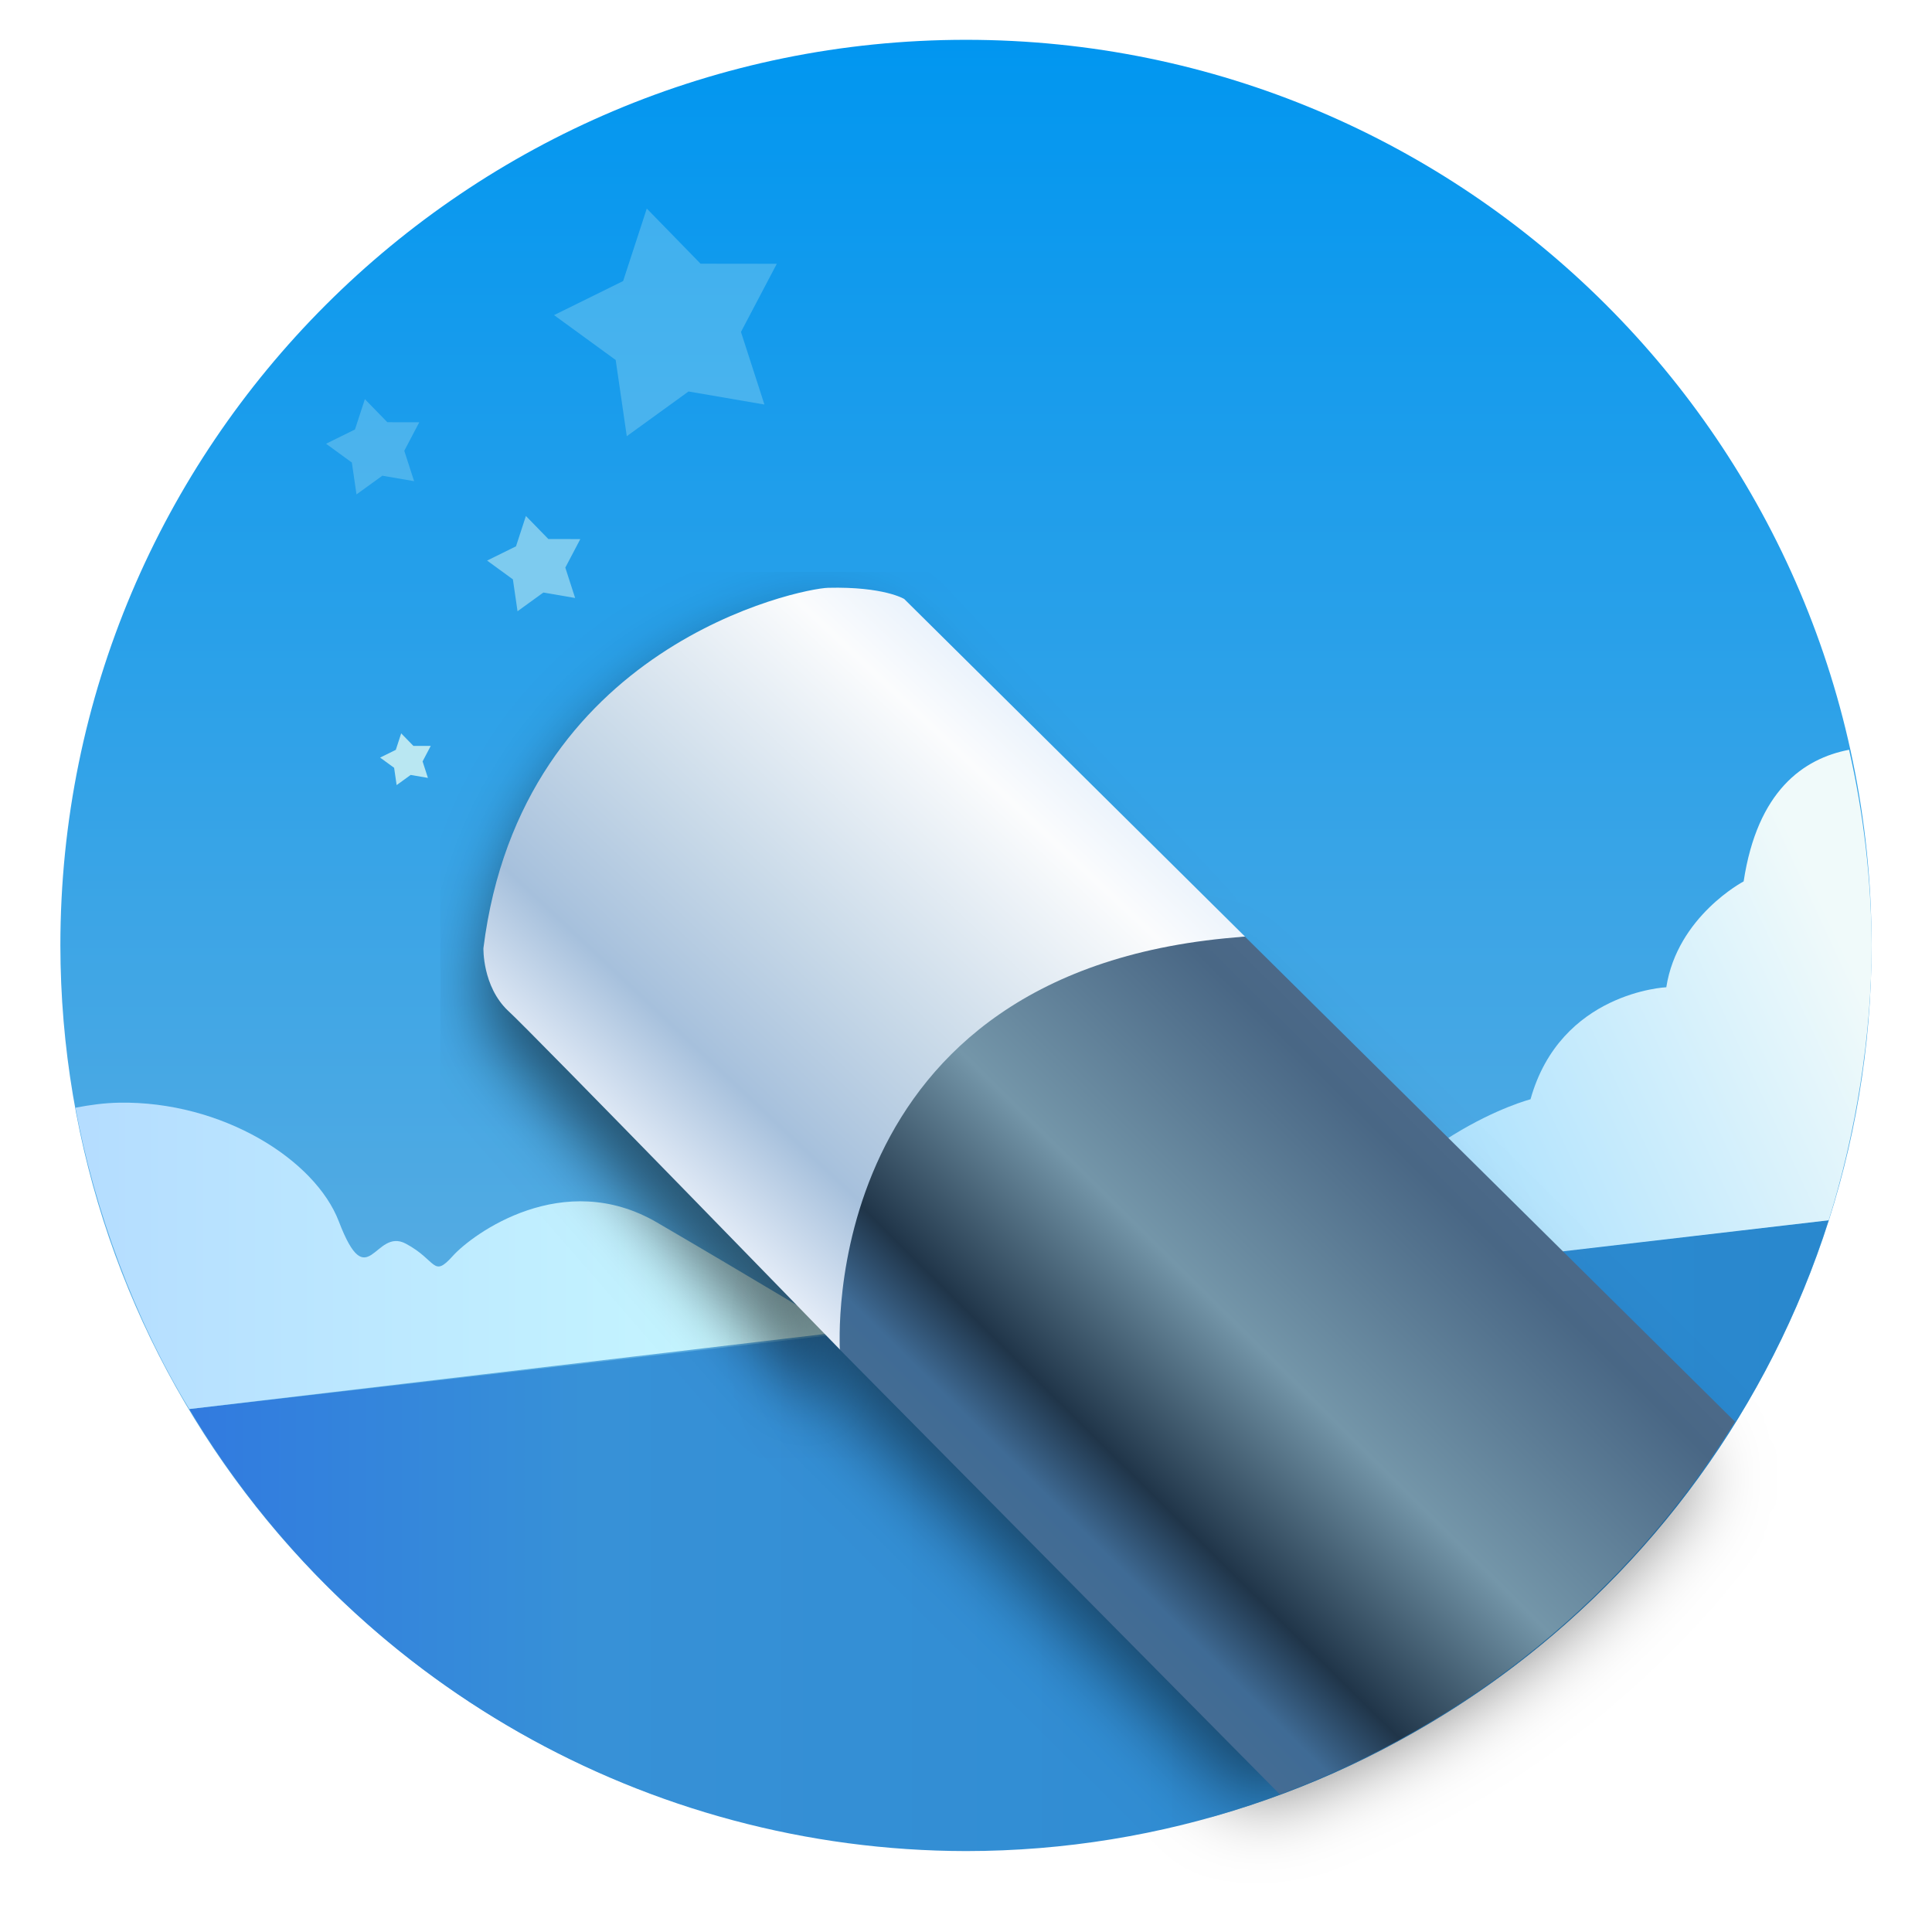
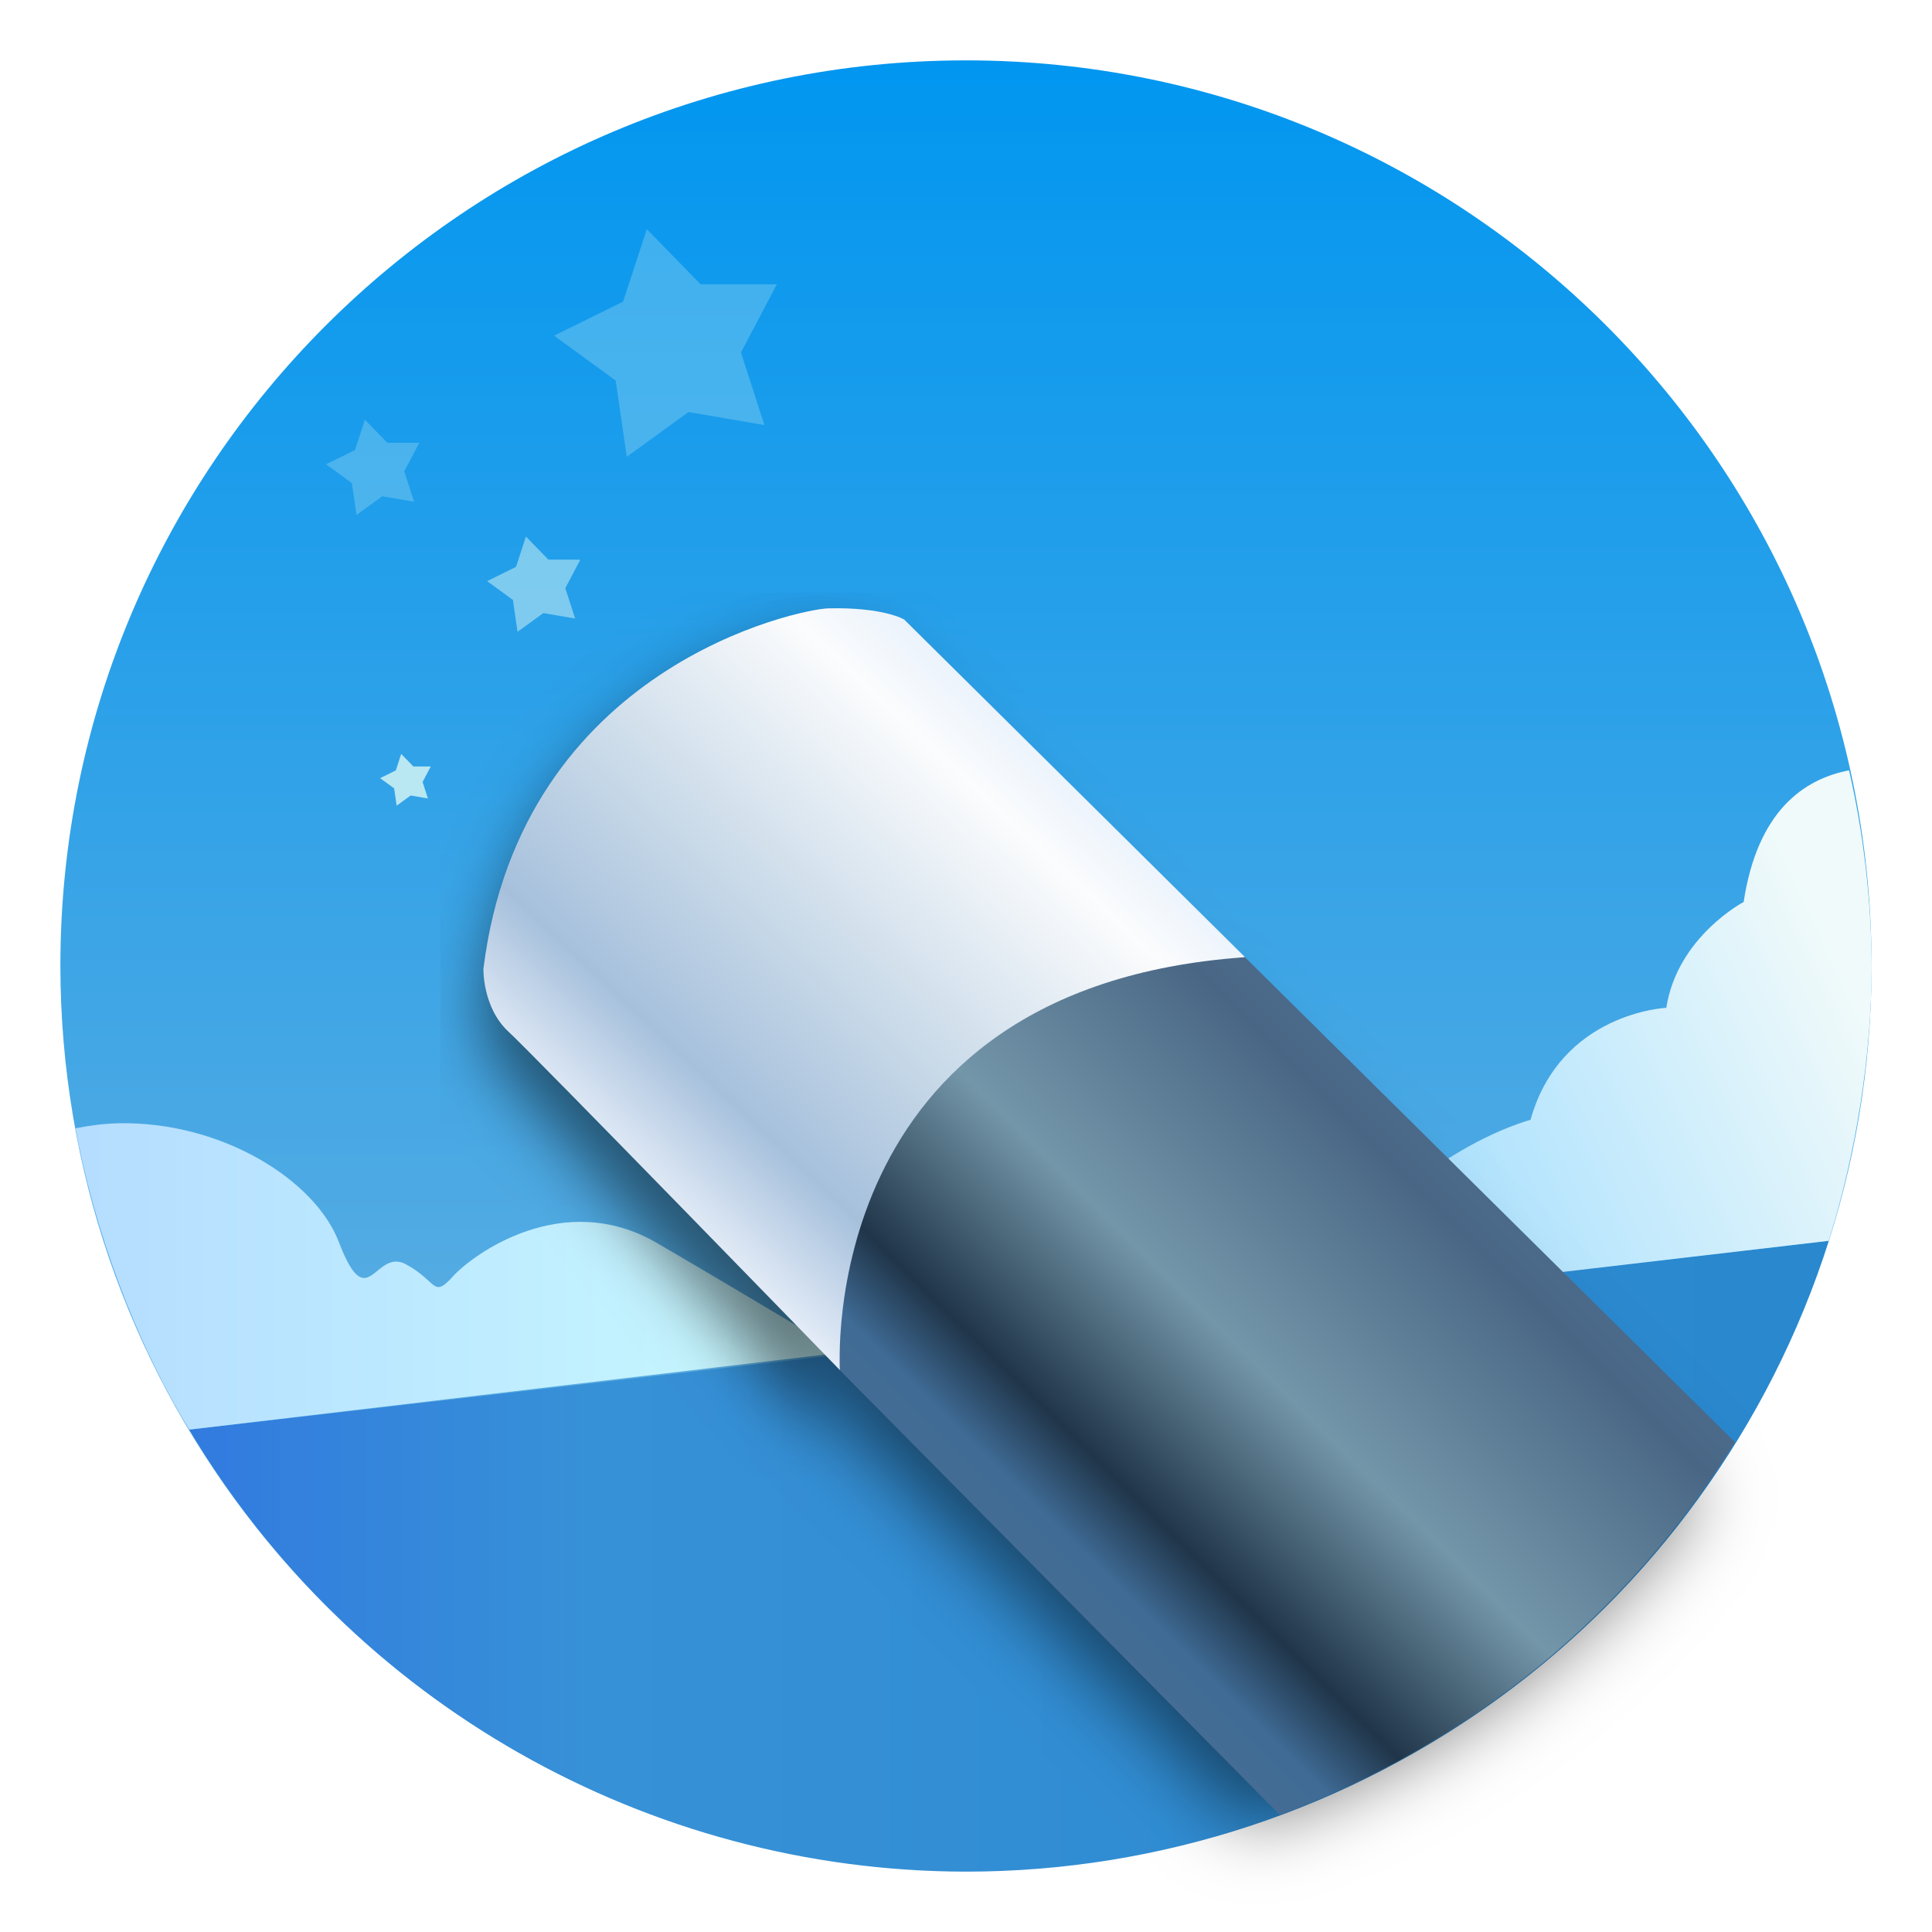
- <svg xmlns="http://www.w3.org/2000/svg" xmlns:xlink="http://www.w3.org/1999/xlink" width="64" height="64" version="1.1" id="svg42">
-   <defs id="defs18">
-     <linearGradient id="b" x1="408.25" x2="407.94" y1="547.6" y2="498.89" gradientTransform="matrix(1.3125 0 0 1.3125 -119.94 -171.62)" gradientUnits="userSpaceOnUse">
-       <stop stop-color="#833cfc" offset="0" id="stop2" />
-       <stop stop-color="#f461d4" offset="1" id="stop4" />
-     </linearGradient>
-     <linearGradient id="a" x1="28.285" x2="28.774" y1="13.142" y2="52.167" gradientUnits="userSpaceOnUse">
-       <stop stop-color="#fff" offset="0" id="stop7" />
-       <stop stop-color="#edcdec" offset="1" id="stop9" />
-     </linearGradient>
-     <filter id="d" x="-.059" y="-.061" width="1.118" height="1.122" color-interpolation-filters="sRGB">
-       <feGaussianBlur stdDeviation="10.562" id="feGaussianBlur12" />
-     </filter>
-     <filter id="c" x="-.036" y="-.036" width="1.072" height="1.072" color-interpolation-filters="sRGB">
-       <feGaussianBlur stdDeviation="0.89" id="feGaussianBlur15" />
-     </filter>
+ <svg xmlns="http://www.w3.org/2000/svg" xmlns:xlink="http://www.w3.org/1999/xlink" width="64" height="64" version="1.1" viewBox="0 0 16.933 16.933">
+   <defs>
    <linearGradient id="i" x1="400.4" x2="400.4" y1="545.62" y2="517.62" gradientTransform="matrix(.41967 0 0 .41967 -173.34 -178.23)" gradientUnits="userSpaceOnUse">
-       <stop stop-color="#d3d3d3" offset="0" id="stop871" />
-       <stop stop-color="#fcf9f9" offset="1" id="stop873" />
+       <stop stop-color="#d3d3d3" offset="0" />
+       <stop stop-color="#fcf9f9" offset="1" />
    </linearGradient>
    <linearGradient id="f" x1="400.4" x2="400.4" y1="545.62" y2="517.62" gradientTransform="matrix(.43343 0 0 .43343 -193.09 -179.69)" gradientUnits="userSpaceOnUse">
-       <stop stop-color="#8d3aff" offset="0" id="stop876" />
-       <stop stop-color="#ff3680" offset="1" id="stop878" />
+       <stop stop-color="#8d3aff" offset="0" />
+       <stop stop-color="#ff3680" offset="1" />
    </linearGradient>
-     <linearGradient id="linearGradient1448" x1="3.969" x2="3.969" y1="16.404" y2="2.646" gradientTransform="matrix(0.91667,0,0,0.91667,0.70544,0.70544)" gradientUnits="userSpaceOnUse">
-       <stop stop-color="#e6e6e6" offset="0" id="stop881" />
-       <stop stop-color="#f5f5f5" offset="1" id="stop883" />
+     <linearGradient id="linearGradient2163" x1="-177.09" x2="-177.09" y1="-1.337" y2="-15.638" gradientTransform="matrix(4.123 0 0 4.123 763.76 66.092)" gradientUnits="userSpaceOnUse">
+       <stop stop-color="#78b4dc" offset="0" />
+       <stop stop-color="#0096f0" offset="1" />
    </linearGradient>
-     <linearGradient id="linearGradient1099" x1="400.4" x2="400.4" y1="545.62" y2="517.62" gradientTransform="matrix(0.41967,0,0,0.41967,-173.34,-178.23)" gradientUnits="userSpaceOnUse" xlink:href="#i" />
-     <linearGradient id="linearGradient1101" x1="400.4" x2="400.4" y1="545.62" y2="517.62" gradientTransform="matrix(0.43343,0,0,0.43343,-193.09,-179.69)" gradientUnits="userSpaceOnUse" xlink:href="#f" />
-     <filter id="filter861-6" x="-.027" y="-.027" width="1.054" height="1.054" color-interpolation-filters="sRGB">
-       <feGaussianBlur stdDeviation="0.164" id="feGaussianBlur888" />
-     </filter>
-     <linearGradient id="linearGradient4669" x1="567.6" x2="506.46" y1="38.164" y2="103.36" gradientTransform="translate(204,105.16)" gradientUnits="userSpaceOnUse">
-       <stop stop-color="#f0e59d" offset="0" id="stop891" />
-       <stop stop-color="#a99b03" offset="1" id="stop893" />
+     <linearGradient id="linearGradient2208" x1="-230.89" x2="-207.22" y1="41.878" y2="41.878" gradientTransform="matrix(1.0909 0 0 1.0909 253.87 -3.3806)" gradientUnits="userSpaceOnUse">
+       <stop stop-color="#b4dcff" offset="0" />
+       <stop stop-color="#c8faff" offset="1" />
    </linearGradient>
-     <filter id="filter4703" x="-.051" y="-.05" width="1.103" height="1.099" color-interpolation-filters="sRGB">
-       <feGaussianBlur stdDeviation="1.955" id="feGaussianBlur896" />
-     </filter>
-     <linearGradient id="linearGradient4569" x1="538.43" x2="560.87" y1="258.42" y2="389.14" gradientTransform="translate(132.73,-176.14)" gradientUnits="userSpaceOnUse">
-       <stop stop-color="#f9f3ec" offset="0" id="stop899" />
-       <stop stop-color="#f1c488" offset=".343" id="stop901" />
-       <stop stop-color="#fcb147" offset=".476" id="stop903" />
-       <stop stop-color="#ffa725" offset="1" id="stop905" />
+     <linearGradient id="linearGradient2216" x1="-192.39" x2="-175.89" y1="41.967" y2="34.297" gradientTransform="matrix(1.0909 0 0 1.0909 253.87 -3.3806)" gradientUnits="userSpaceOnUse">
+       <stop stop-color="#96d9ff" offset="0" />
+       <stop stop-color="#f0fafa" offset="1" />
    </linearGradient>
-     <filter id="filter4609" x="-.046" y="-.056" width="1.092" height="1.112" color-interpolation-filters="sRGB">
-       <feGaussianBlur stdDeviation="3.266" id="feGaussianBlur908" />
-     </filter>
-     <linearGradient id="linearGradient4861" x1="534.3" x2="520.63" y1="298.34" y2="462.68" gradientTransform="translate(204.47,-85.153)" gradientUnits="userSpaceOnUse">
-       <stop stop-color="#1c275e" offset="0" id="stop911" />
-       <stop stop-color="#6194c2" offset="1" id="stop913" />
+     <linearGradient id="linearGradient2266" x1="-56.397" x2="-53.079" y1="10.521" y2="6.988" gradientTransform="matrix(1.0909 0 0 1.0909 67.179 -.89442)" gradientUnits="userSpaceOnUse">
+       <stop stop-color="#ecf2fb" offset="0" />
+       <stop stop-color="#a6c0dc" offset=".225" />
+       <stop stop-color="#c8d9e8" offset=".494" />
+       <stop stop-color="#fbfcfd" offset=".881" />
+       <stop stop-color="#ebf3fc" offset="1" />
    </linearGradient>
-     <filter id="filter4875" x="-.084" y="-.047" width="1.167" height="1.094" color-interpolation-filters="sRGB">
-       <feGaussianBlur stdDeviation="3.789" id="feGaussianBlur916" />
-     </filter>
-     <linearGradient id="linearGradient4763" x1="468.27" x2="516.21" y1="449.27" y2="328.47" gradientTransform="translate(168.75,-75.936)" gradientUnits="userSpaceOnUse">
-       <stop stop-color="#9986af" offset="0" id="stop919" />
-       <stop stop-color="#4b142e" offset="1" id="stop921" />
-     </linearGradient>
-     <filter id="filter4813" x="-.036" y="-.039" width="1.072" height="1.077" color-interpolation-filters="sRGB">
-       <feGaussianBlur stdDeviation="2.209" id="feGaussianBlur924" />
-     </filter>
-     <linearGradient id="linearGradient4623" x1="552.26" x2="608.26" y1="380.84" y2="368.57" gradientTransform="translate(7.6405,-92.738)" gradientUnits="userSpaceOnUse">
-       <stop stop-color="#d8a3ba" offset="0" id="stop927" />
-       <stop stop-color="#8c1826" offset="1" id="stop929" />
-     </linearGradient>
-     <filter id="filter4657" x="-.031" y="-.047" width="1.062" height="1.094" color-interpolation-filters="sRGB">
-       <feGaussianBlur stdDeviation="2.201" id="feGaussianBlur932" />
-     </filter>
-     <linearGradient id="linearGradient4497" x1="515.8" x2="435.53" y1="228.34" y2="309.15" gradientTransform="translate(216.8,-88.272)" gradientUnits="userSpaceOnUse">
-       <stop stop-color="#de5f03" offset="0" id="stop935" />
-       <stop stop-color="#d7301c" offset="1" id="stop937" />
-     </linearGradient>
-     <filter id="filter4539" x="-.084" y="-.134" width="1.168" height="1.268" color-interpolation-filters="sRGB">
-       <feGaussianBlur stdDeviation="6.538" id="feGaussianBlur940" />
-     </filter>
-     <filter id="filter4849" x="-.088" y="-.078" width="1.177" height="1.156" color-interpolation-filters="sRGB">
-       <feGaussianBlur stdDeviation="3.526" id="feGaussianBlur943" />
-     </filter>
-     <linearGradient id="linearGradient4825" x1="511.46" x2="584.49" y1="364.43" y2="432.22" gradientUnits="userSpaceOnUse">
-       <stop stop-color="#93bd68" offset="0" id="stop946" />
-       <stop stop-color="#5fab7d" offset="1" id="stop948" />
-     </linearGradient>
-     <filter id="filter4935" x="-.28" y="-.28" width="1.559" height="1.559" color-interpolation-filters="sRGB">
-       <feGaussianBlur stdDeviation="10.902" id="feGaussianBlur951" />
-     </filter>
-     <filter id="filter4751" x="-.097" y="-.097" width="1.194" height="1.194" color-interpolation-filters="sRGB">
-       <feGaussianBlur stdDeviation="3.79" id="feGaussianBlur954" />
-     </filter>
-     <linearGradient id="linearGradient4717" x1="725.61" x2="759.36" y1="209.79" y2="296.46" gradientUnits="userSpaceOnUse">
-       <stop stop-color="#dad2e1" offset="0" id="stop957" />
-       <stop stop-color="#9384a0" offset=".133" id="stop959" />
-       <stop stop-color="#325a6c" offset="1" id="stop961" />
-     </linearGradient>
-     <linearGradient id="linearGradient4729" x1="706.44" x2="729.45" y1="288.03" y2="266.55" gradientUnits="userSpaceOnUse">
-       <stop stop-color="#673353" offset="0" id="stop964" />
-       <stop stop-color="#673353" stop-opacity="0" offset="1" id="stop966" />
-     </linearGradient>
-     <filter id="filter4901" x="-.075" y="-.103" width="1.149" height="1.205" color-interpolation-filters="sRGB">
-       <feGaussianBlur stdDeviation="5.737" id="feGaussianBlur969" />
-     </filter>
-     <linearGradient id="linearGradient5012" x1="364.15" x2="356.67" y1="424.37" y2="448.34" gradientTransform="translate(712.38,-44.296)" gradientUnits="userSpaceOnUse">
-       <stop stop-color="#25150f" offset="0" id="stop972" />
-       <stop stop-color="#3d241b" offset="1" id="stop974" />
-     </linearGradient>
-     <linearGradient id="linearGradient5038" x1="347.85" x2="359.01" y1="476.88" y2="455.73" gradientTransform="translate(712.38,-44.296)" gradientUnits="userSpaceOnUse">
-       <stop stop-color="#25150f" offset="0" id="stop977" />
-       <stop stop-color="#25150f" stop-opacity="0" offset="1" id="stop979" />
-     </linearGradient>
-     <filter id="filter5067" x="-.042" y="-.014" width="1.083" height="1.027" color-interpolation-filters="sRGB">
-       <feGaussianBlur stdDeviation="2.532" id="feGaussianBlur982" />
-     </filter>
-     <linearGradient id="linearGradient5141" x1="487.6" x2="515.04" y1="177.83" y2="187.03" gradientTransform="translate(654.53,-41.726)" gradientUnits="userSpaceOnUse">
-       <stop stop-color="#e3e3e3" offset="0" id="stop985" />
-       <stop stop-color="#ebebeb" offset=".16" id="stop987" />
-       <stop stop-color="#c8c8c8" offset=".509" id="stop989" />
-       <stop stop-color="#9a9a9a" offset="1" id="stop991" />
-     </linearGradient>
-     <linearGradient id="linearGradient4979" x1="463.73" x2="489.22" y1="378.17" y2="378.17" gradientTransform="matrix(1.0644,0.3387,-0.30322,0.95292,701.54,-183.73)" gradientUnits="userSpaceOnUse">
-       <stop stop-color="#69737a" offset="0" id="stop994" />
-       <stop stop-color="#6b7276" offset=".038" id="stop996" />
-       <stop stop-color="#58595c" offset=".146" id="stop998" />
-       <stop stop-color="#f2f3f4" offset=".323" id="stop1000" />
-       <stop stop-color="#f2f3f4" offset=".48" id="stop1002" />
-       <stop stop-color="#7f868b" offset=".602" id="stop1004" />
-       <stop stop-color="#525252" offset=".698" id="stop1006" />
-       <stop stop-color="#5c5c5c" offset=".801" id="stop1008" />
-       <stop stop-color="#484848" offset=".886" id="stop1010" />
-       <stop stop-opacity="0" offset="1" id="stop1012" />
-     </linearGradient>
-     <linearGradient id="linearGradient2163" x1="-177.09" x2="-177.09" y1="-1.337" y2="-15.638" gradientTransform="translate(161.79,16.85)" gradientUnits="userSpaceOnUse">
-       <stop stop-color="#78b4dc" offset="0" id="stop987-7" />
-       <stop stop-color="#0096f0" offset="1" id="stop989-5" />
-     </linearGradient>
-     <linearGradient id="linearGradient2208" x1="-230.89" x2="-207.22" y1="41.878" y2="41.878" gradientTransform="matrix(0.26458,0,0,0.26458,38.122,0)" gradientUnits="userSpaceOnUse">
-       <stop stop-color="#b4dcff" offset="0" id="stop992" />
-       <stop stop-color="#c8faff" offset="1" id="stop994-3" />
-     </linearGradient>
-     <linearGradient id="linearGradient2216" x1="-192.39" x2="-175.89" y1="41.967" y2="34.297" gradientTransform="matrix(0.26458,0,0,0.26458,38.122,0)" gradientUnits="userSpaceOnUse">
-       <stop stop-color="#96d9ff" offset="0" id="stop997" />
-       <stop stop-color="#f0fafa" offset="1" id="stop999" />
-     </linearGradient>
-     <linearGradient id="linearGradient2230" x1="-235.64" x2="-175.89" y1="49.391" y2="49.391" gradientTransform="matrix(0.26458,0,0,0.26458,38.122,0)" gradientUnits="userSpaceOnUse">
-       <stop stop-color="#2d69e6" offset="0" id="stop1002-5" />
-       <stop stop-color="#3791d7" offset=".35" id="stop1004-6" />
-       <stop stop-color="#2887cd" offset="1" id="stop1006-2" />
-     </linearGradient>
-     <linearGradient id="linearGradient2266" x1="-56.397" x2="-53.079" y1="10.521" y2="6.988" gradientTransform="translate(38.131)" gradientUnits="userSpaceOnUse">
-       <stop stop-color="#ecf2fb" offset="0" id="stop1009" />
-       <stop stop-color="#a6c0dc" offset=".225" id="stop1011" />
-       <stop stop-color="#c8d9e8" offset=".494" id="stop1013" />
-       <stop stop-color="#fbfcfd" offset=".881" id="stop1015" />
-       <stop stop-color="#ebf3fc" offset="1" id="stop1017" />
-     </linearGradient>
-     <linearGradient id="linearGradient2274" x1="-51.828" x2="-48.344" y1="15.061" y2="11.535" gradientTransform="translate(38.122)" gradientUnits="userSpaceOnUse">
-       <stop stop-color="#466d93" offset="0" id="stop1020" />
-       <stop stop-color="#3f6b95" offset=".106" id="stop1022" />
-       <stop stop-color="#203549" offset=".228" id="stop1024" />
-       <stop stop-color="#7496a9" offset=".519" id="stop1026" />
-       <stop stop-color="#496785" offset=".906" id="stop1028" />
-       <stop stop-color="#4c6a8a" offset="1" id="stop1030" />
+     <linearGradient id="linearGradient2274" x1="-51.828" x2="-48.344" y1="15.061" y2="11.535" gradientTransform="matrix(4.123 0 0 4.123 253.87 -3.3806)" gradientUnits="userSpaceOnUse">
+       <stop stop-color="#466d93" offset="0" />
+       <stop stop-color="#3f6b95" offset=".106" />
+       <stop stop-color="#203549" offset=".228" />
+       <stop stop-color="#7496a9" offset=".519" />
+       <stop stop-color="#496785" offset=".906" />
+       <stop stop-color="#4c6a8a" offset="1" />
    </linearGradient>
    <filter id="filter2295" x="-.057" y="-.064" width="1.113" height="1.128" color-interpolation-filters="sRGB">
-       <feGaussianBlur stdDeviation="0.263" id="feGaussianBlur1033" />
+       <feGaussianBlur stdDeviation="0.263" />
    </filter>
-     <linearGradient id="linearGradient2163-7" x1="-177.09" x2="-177.09" y1="-1.337" y2="-15.638" gradientTransform="matrix(4.123,0,0,4.123,763.76,66.092)" gradientUnits="userSpaceOnUse">
-       <stop stop-color="#78b4dc" offset="0" id="stop992-5" />
-       <stop stop-color="#0096f0" offset="1" id="stop994-35" />
+     <linearGradient id="linearGradient2230-5" x1="-235.64" x2="-175.89" y1="49.391" y2="49.391" gradientTransform="matrix(.29415 0 0 .29415 68.296 -.91601)" gradientUnits="userSpaceOnUse">
+       <stop stop-color="#2d69e6" offset="0" />
+       <stop stop-color="#3791d7" offset=".35" />
+       <stop stop-color="#2887cd" offset="1" />
    </linearGradient>
-     <linearGradient id="linearGradient2208-6" x1="-230.89" x2="-207.22" y1="41.878" y2="41.878" gradientTransform="matrix(1.0909,0,0,1.0909,253.87,-3.3806)" gradientUnits="userSpaceOnUse">
-       <stop stop-color="#b4dcff" offset="0" id="stop997-2" />
-       <stop stop-color="#c8faff" offset="1" id="stop999-9" />
-     </linearGradient>
-     <linearGradient id="linearGradient2216-1" x1="-192.39" x2="-175.89" y1="41.967" y2="34.297" gradientTransform="matrix(1.0909,0,0,1.0909,253.87,-3.3806)" gradientUnits="userSpaceOnUse">
-       <stop stop-color="#96d9ff" offset="0" id="stop1002-2" />
-       <stop stop-color="#f0fafa" offset="1" id="stop1004-7" />
-     </linearGradient>
-     <linearGradient id="linearGradient2266-0" x1="-56.397" x2="-53.079" y1="10.521" y2="6.988" gradientTransform="matrix(1.0909,0,0,1.0909,67.179,-0.89442)" gradientUnits="userSpaceOnUse">
-       <stop stop-color="#ecf2fb" offset="0" id="stop1007" />
-       <stop stop-color="#a6c0dc" offset=".225" id="stop1009-9" />
-       <stop stop-color="#c8d9e8" offset=".494" id="stop1011-3" />
-       <stop stop-color="#fbfcfd" offset=".881" id="stop1013-6" />
-       <stop stop-color="#ebf3fc" offset="1" id="stop1015-0" />
-     </linearGradient>
-     <linearGradient id="linearGradient2274-6" x1="-51.828" x2="-48.344" y1="15.061" y2="11.535" gradientTransform="matrix(4.123,0,0,4.123,253.87,-3.3806)" gradientUnits="userSpaceOnUse">
-       <stop stop-color="#466d93" offset="0" id="stop1018" />
-       <stop stop-color="#3f6b95" offset=".106" id="stop1020-2" />
-       <stop stop-color="#203549" offset=".228" id="stop1022-6" />
-       <stop stop-color="#7496a9" offset=".519" id="stop1024-1" />
-       <stop stop-color="#496785" offset=".906" id="stop1026-8" />
-       <stop stop-color="#4c6a8a" offset="1" id="stop1028-7" />
-     </linearGradient>
-     <filter id="filter2295-9" x="-.057" y="-.064" width="1.113" height="1.128" color-interpolation-filters="sRGB">
-       <feGaussianBlur stdDeviation="0.263" id="feGaussianBlur1031" />
-     </filter>
-     <linearGradient id="linearGradient2230-5-3" x1="-235.64" x2="-175.89" y1="49.391" y2="49.391" gradientTransform="matrix(0.29415,0,0,0.29415,68.296,-0.91601)" gradientUnits="userSpaceOnUse">
-       <stop stop-color="#2d69e6" offset="0" id="stop1034" />
-       <stop stop-color="#3791d7" offset=".35" id="stop1036" />
-       <stop stop-color="#2887cd" offset="1" id="stop1038" />
-     </linearGradient>
-     <linearGradient id="linearGradient1233" x1="400.4" x2="400.4" y1="545.62" y2="517.62" gradientTransform="matrix(0.4578,0,0,0.4578,-190.77,-195.32)" gradientUnits="userSpaceOnUse" xlink:href="#i" />
-     <linearGradient id="linearGradient1235" x1="400.4" x2="400.4" y1="545.62" y2="517.62" gradientTransform="matrix(0.47281,0,0,0.47281,-212.31,-196.91)" gradientUnits="userSpaceOnUse" xlink:href="#f" />
+     <linearGradient id="linearGradient1233" x1="400.4" x2="400.4" y1="545.62" y2="517.62" gradientTransform="matrix(.4578 0 0 .4578 -190.77 -195.32)" gradientUnits="userSpaceOnUse" xlink:href="#i" />
+     <linearGradient id="linearGradient1235" x1="400.4" x2="400.4" y1="545.62" y2="517.62" gradientTransform="matrix(.47281 0 0 .47281 -212.31 -196.91)" gradientUnits="userSpaceOnUse" xlink:href="#f" />
    <filter id="filter1300" x="-.099" y="-.106" width="1.197" height="1.211" color-interpolation-filters="sRGB">
-       <feGaussianBlur stdDeviation="1.206" id="feGaussianBlur1043" />
+       <feGaussianBlur stdDeviation="1.206" />
    </filter>
  </defs>
-   <g transform="matrix(3.7796,0,0,3.7796,-1.1017534e-4,-0.6811847)" id="g1104">
-     <path transform="scale(0.26458)" d="M 32,2 A 30,30 0 0 0 2,32 30,30 0 0 0 23.969,60.873 H 40.125 A 30,30 0 0 0 61.998,32.039 V 31.945 A 30,30 0 0 0 32,2 Z" fill="url(#linearGradient2163)" stroke-width="4.123" id="path1050-2" style="fill:url(#linearGradient2163-7)" />
-     <path d="M 16.027,10.875 1.659,12.53 a 7.937,7.937 0 0 0 6.808,3.874 7.937,7.937 0 0 0 7.56,-5.529 z" fill="url(#linearGradient2230-5-3)" stroke-width="1.112" id="path1052-0" style="fill:url(#linearGradient2230-5-3)" />
-     <path transform="scale(0.26458)" d="M 3.941,37.209 C 3.466,37.217 2.984,37.282 2.5,37.375 c 0.622,3.371 1.97,7.032 3.771,9.982 l 21.605,-2.551 c 0,0 -3.006,-1.817 -6.112,-3.629 -3.106,-1.812 -6.1,0.372 -6.766,1.111 -0.666,0.74 -0.517,0.146 -1.553,-0.408 -1.035,-0.555 -1.259,1.776 -2.221,-0.738 -0.781,-2.043 -3.856,-3.99 -7.283,-3.934 z" fill="url(#linearGradient2208)" stroke-width="4.123" id="path1054" style="fill:url(#linearGradient2208-6)" />
-     <path transform="scale(0.26458)" d="m 61.252,25.518 c -1.515,0.292 -3.036,1.362 -3.492,4.361 0,0 -2.196,1.153 -2.562,3.506 0,0 -3.504,0.155 -4.498,3.711 0,0 -4.42,1.139 -7.192,6.003 l 17.069,-1.995 c 0.916,-2.921 1.419,-6.158 1.424,-9.086 v -0.041 c -0.015,-2.174 -0.265,-4.339 -0.748,-6.459 z" fill="url(#linearGradient2216)" stroke-width="4.123" id="path1056-2" style="fill:url(#linearGradient2216-1)" />
-     <path transform="matrix(1.0275,0,0,1.1086,63.498,-0.69271)" d="m -54.31,5.798 c 0,0 -0.163,-0.101 -0.612,-0.089 -0.222,0.006 -2.465,0.46 -2.77,2.895 0,0 -0.01,0.307 0.198,0.503 0.157,0.139 2.649,2.804 2.649,2.804 0,0 -0.076,-2.955 3.273,-3.399 z" filter="url(#filter2295)" opacity="0.5" id="path1058-3" style="filter:url(#filter2295-9)" />
-     <path transform="scale(0.26458)" d="M 39.705,33.045 C 26.259,33.987 26.996,46.293 26.996,46.293 L 41.348,60.467 A 30,30 0 0 0 56.307,49.535 Z" filter="url(#filter1300)" opacity="0.5" stroke-width="4.034" id="path1060-7" />
-     <path d="m 7.925,5.43 c 0,0 -0.178,-0.11 -0.667,-0.098 -0.242,0.006 -2.689,0.502 -3.021,3.158 0,0 -0.01,0.335 0.216,0.549 0.171,0.152 2.909,2.97 2.909,2.97 0,0 -0.102,-3.136 3.55,-3.62 z" fill="url(#linearGradient2266)" stroke-width="1.091" id="path1062-5" style="fill:url(#linearGradient2266-0)" />
-     <path transform="scale(0.26458)" d="M 41.242,31.709 C 26.967,32.706 27.824,45.393 27.824,45.393 L 42.394,60.12 A 30,30 0 0 0 57.474,47.776 L 41.242,31.71 Z" fill="url(#linearGradient2274)" stroke-width="4.123" id="path1064-9" style="fill:url(#linearGradient2274-6)" />
-     <g transform="matrix(1.0909,0,0,1.0909,25.241,-1.351)" fill="#b9e7f2" id="g1074">
-       <path transform="matrix(0.80005,0.15607,-0.15607,0.80005,38.674,12.43)" d="m -68.859,3.713 -0.759,0.017 -0.513,0.549 -0.251,-0.716 -0.681,-0.318 0.604,-0.46 0.092,-0.746 0.624,0.432 0.738,-0.143 -0.218,0.727 z" opacity="0.3" id="path1066-2" />
-       <path transform="matrix(0.33479,0.065311,-0.065311,0.33479,3.485,8.5236)" d="m -68.859,3.713 -0.759,0.017 -0.513,0.549 -0.251,-0.716 -0.681,-0.318 0.604,-0.46 0.092,-0.746 0.624,0.432 0.738,-0.143 -0.218,0.727 z" opacity="0.3" id="path1068" />
-       <path transform="matrix(0.33479,0.065311,-0.065311,0.33479,4.7788,9.4622)" d="m -68.859,3.713 -0.759,0.017 -0.513,0.549 -0.251,-0.716 -0.681,-0.318 0.604,-0.46 0.092,-0.746 0.624,0.432 0.738,-0.143 -0.218,0.727 z" opacity="0.6" id="path1070" />
-       <path transform="matrix(0.18182,0.035468,-0.035468,0.18182,-7.0481,9.4207)" d="m -68.859,3.713 -0.759,0.017 -0.513,0.549 -0.251,-0.716 -0.681,-0.318 0.604,-0.46 0.092,-0.746 0.624,0.432 0.738,-0.143 -0.218,0.727 z" id="path1072" />
-     </g>
-     <g transform="translate(-21.834,0.89695)" fill="#5e4aa6" stroke-width="0.265" id="g1084">
-       <circle cx="-330.35" cy="-328.38" r="0" id="circle1076-2" />
-       <circle cx="-312.11" cy="-326.25" r="0" id="circle1078-8" />
-       <circle cx="-306.02" cy="-333.07" r="0" id="circle1080" />
-       <circle cx="-308.84" cy="-326.01" r="0" id="circle1082-9" />
-     </g>
-     <circle cx="-5.235" cy="44.956" r="0" fill="url(#linearGradient1127)" image-rendering="optimizeSpeed" stroke-width="0.265" id="circle1086" style="fill:url(#linearGradient1099)" />
-     <circle cx="-19.466" cy="50.818" r="0" fill="none" image-rendering="optimizeSpeed" stroke="url(#linearGradient1129)" stroke-width="0.563" id="circle1088" style="stroke:url(#linearGradient1101)" />
-     <g transform="matrix(1.0909,0,0,1.0909,-25.498,0.084022)" fill="#5e4aa6" stroke-width="0.265" id="g1098">
-       <circle cx="-330.35" cy="-328.38" r="0" id="circle1090" />
-       <circle cx="-312.11" cy="-326.25" r="0" id="circle1092" />
-       <circle cx="-306.02" cy="-333.07" r="0" id="circle1094" />
-       <circle cx="-308.84" cy="-326.01" r="0" id="circle1096" />
-     </g>
-     <circle cx="-7.39" cy="48.146" r="0" fill="url(#linearGradient1233)" image-rendering="optimizeSpeed" stroke-width="0.289" id="circle1100" style="fill:url(#linearGradient1233)" />
-     <circle cx="-22.914" cy="54.541" r="0" fill="none" image-rendering="optimizeSpeed" stroke="url(#linearGradient1235)" stroke-width="0.615" id="circle1102" style="stroke:url(#linearGradient1235)" />
+   <path transform="scale(.26458)" d="m32 2a30 30 0 0 0-30 30 30 30 0 0 0 21.969 28.873h16.156a30 30 0 0 0 21.873-28.834v-0.094a30 30 0 0 0-29.998-29.945z" fill="url(#linearGradient2163)" stroke-width="4.123" />
+   <path d="m16.027 10.875-14.368 1.655a7.937 7.937 0 0 0 6.808 3.874 7.937 7.937 0 0 0 7.56-5.529z" fill="url(#linearGradient2230-5)" stroke-width="1.112" />
+   <path transform="scale(.26458)" d="m3.941 37.209c-0.475 0.008-0.958 0.073-1.441 0.166 0.622 3.371 1.97 7.032 3.771 9.982l21.605-2.551s-3.006-1.817-6.112-3.629c-3.106-1.812-6.1 0.372-6.766 1.111-0.666 0.74-0.517 0.146-1.553-0.408-1.035-0.555-1.259 1.776-2.221-0.738-0.781-2.043-3.856-3.99-7.283-3.934z" fill="url(#linearGradient2208)" stroke-width="4.123" />
+   <path transform="scale(.26458)" d="m61.252 25.518c-1.515 0.292-3.036 1.362-3.492 4.361 0 0-2.196 1.153-2.562 3.506 0 0-3.504 0.155-4.498 3.711 0 0-4.42 1.139-7.192 6.003l17.069-1.995c0.916-2.921 1.419-6.158 1.424-9.086v-0.041c-0.015-2.174-0.265-4.339-0.748-6.459z" fill="url(#linearGradient2216)" stroke-width="4.123" />
+   <path transform="matrix(1.0275 0 0 1.1086 63.498 -.69271)" d="m-54.31 5.798s-0.163-0.101-0.612-0.089c-0.222 0.006-2.465 0.46-2.77 2.895 0 0-0.01 0.307 0.198 0.503 0.157 0.139 2.649 2.804 2.649 2.804s-0.076-2.955 3.273-3.399z" filter="url(#filter2295)" opacity=".5" />
+   <path transform="scale(.26458)" d="m39.705 33.045c-13.446 0.942-12.709 13.248-12.709 13.248l14.352 14.174a30 30 0 0 0 14.959-10.932z" filter="url(#filter1300)" opacity=".5" stroke-width="4.034" />
+   <path d="m7.925 5.43s-0.178-0.11-0.667-0.098c-0.242 0.006-2.689 0.502-3.021 3.158 0 0-0.01 0.335 0.216 0.549 0.171 0.152 2.909 2.97 2.909 2.97s-0.102-3.136 3.55-3.62z" fill="url(#linearGradient2266)" stroke-width="1.091" />
+   <path transform="scale(.26458)" d="m41.242 31.709c-14.275 0.997-13.418 13.684-13.418 13.684l14.57 14.727a30 30 0 0 0 15.08-12.344l-16.232-16.066z" fill="url(#linearGradient2274)" stroke-width="4.123" />
+   <g transform="matrix(1.0909 0 0 1.0909 25.241 -1.351)" fill="#b9e7f2">
+     <path transform="matrix(.80005 .15607 -.15607 .80005 38.674 12.43)" d="m-68.859 3.713-0.759 0.017-0.513 0.549-0.251-0.716-0.681-0.318 0.604-0.46 0.092-0.746 0.624 0.432 0.738-0.143-0.218 0.727z" opacity=".3" />
+     <path transform="matrix(.33479 .065311 -.065311 .33479 3.485 8.5236)" d="m-68.859 3.713-0.759 0.017-0.513 0.549-0.251-0.716-0.681-0.318 0.604-0.46 0.092-0.746 0.624 0.432 0.738-0.143-0.218 0.727z" opacity=".3" />
+     <path transform="matrix(.33479 .065311 -.065311 .33479 4.7788 9.4622)" d="m-68.859 3.713-0.759 0.017-0.513 0.549-0.251-0.716-0.681-0.318 0.604-0.46 0.092-0.746 0.624 0.432 0.738-0.143-0.218 0.727z" opacity=".6" />
+     <path transform="matrix(.18182 .035468 -.035468 .18182 -7.0481 9.4207)" d="m-68.859 3.713-0.759 0.017-0.513 0.549-0.251-0.716-0.681-0.318 0.604-0.46 0.092-0.746 0.624 0.432 0.738-0.143-0.218 0.727z" />
  </g>
+   <g transform="translate(-21.834 .89695)" fill="#5e4aa6" stroke-width=".265">
+     <circle cx="-330.35" cy="-328.38" r="0" />
+     <circle cx="-312.11" cy="-326.25" r="0" />
+     <circle cx="-306.02" cy="-333.07" r="0" />
+     <circle cx="-308.84" cy="-326.01" r="0" />
+   </g>
+   <circle cx="-5.235" cy="44.956" r="0" fill="url(#i)" image-rendering="optimizeSpeed" stroke-width=".265" />
+   <circle cx="-19.466" cy="50.818" r="0" fill="none" image-rendering="optimizeSpeed" stroke="url(#f)" stroke-width=".563" />
+   <g transform="matrix(1.0909 0 0 1.0909 -25.498 .084022)" fill="#5e4aa6" stroke-width=".265">
+     <circle cx="-330.35" cy="-328.38" r="0" />
+     <circle cx="-312.11" cy="-326.25" r="0" />
+     <circle cx="-306.02" cy="-333.07" r="0" />
+     <circle cx="-308.84" cy="-326.01" r="0" />
+   </g>
+   <circle cx="-7.39" cy="48.146" r="0" fill="url(#linearGradient1233)" image-rendering="optimizeSpeed" stroke-width=".289" />
+   <circle cx="-22.914" cy="54.541" r="0" fill="none" image-rendering="optimizeSpeed" stroke="url(#linearGradient1235)" stroke-width=".615" />
</svg>
